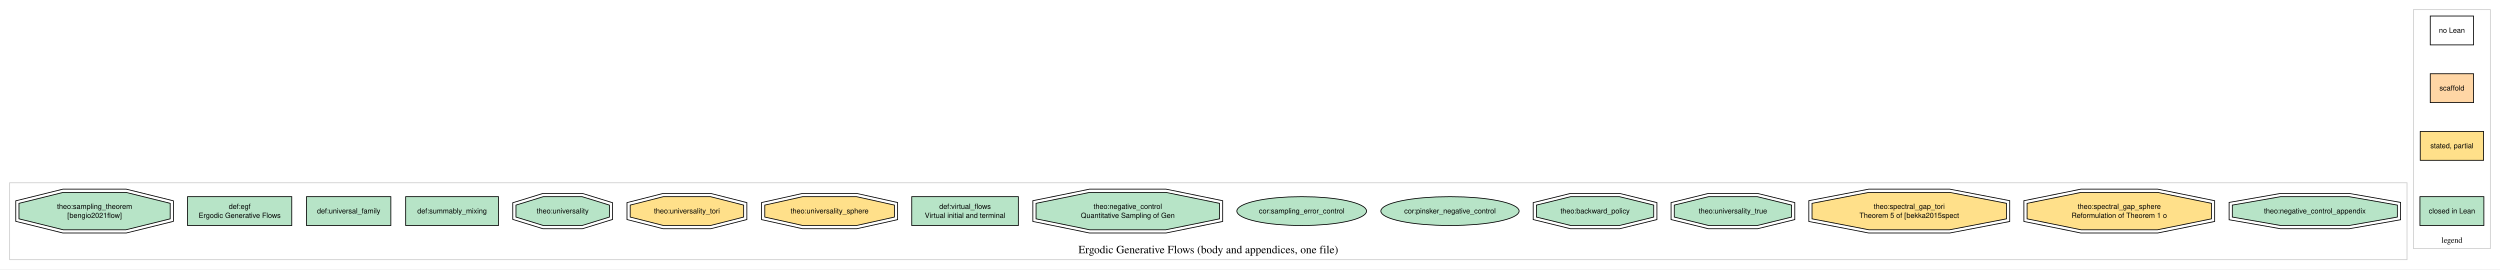
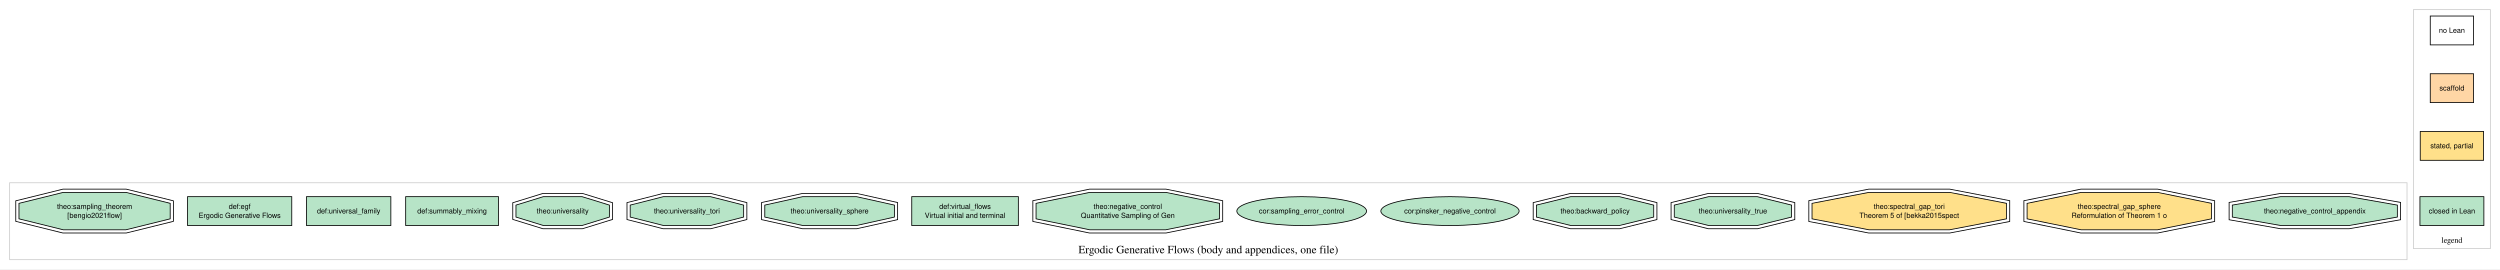
<svg xmlns="http://www.w3.org/2000/svg" width="3119pt" height="336pt" viewBox="0.00 0.00 3119.00 336.00">
  <g id="graph0" class="graph" transform="scale(1 1) rotate(0) translate(4 331.94)">
    <polygon fill="white" stroke="none" points="-4,4 -4,-331.94 3115,-331.94 3115,4 -4,4" />
    <g id="clust1" class="cluster">
      <polygon fill="none" stroke="#cccccc" points="8,-8 8,-103.94 2999,-103.94 2999,-8 8,-8" />
      <text xml:space="preserve" text-anchor="middle" x="1503.5" y="-15.95" font-family="Times,serif" font-size="14.00">Ergodic Generative Flows (body and appendices, one file)</text>
    </g>
    <g id="clust2" class="cluster">
      <polygon fill="none" stroke="#cccccc" points="3007,-21.84 3007,-319.94 3103,-319.94 3103,-21.84 3007,-21.84" />
      <text xml:space="preserve" text-anchor="middle" x="3055" y="-29.09" font-family="Times,serif" font-size="10.00">legend</text>
    </g>
    <g id="node1" class="node">
      <polygon fill="#b7e4c7" stroke="black" points="208.33,-58.92 208.33,-78.26 153.07,-91.94 74.93,-91.94 19.67,-78.26 19.67,-58.92 74.93,-45.25 153.07,-45.25 208.33,-58.92" />
      <polygon fill="none" stroke="black" points="212.33,-55.79 212.33,-81.39 153.56,-95.94 74.44,-95.94 15.67,-81.39 15.67,-55.79 74.44,-41.25 153.56,-41.25 212.33,-55.79" />
      <text xml:space="preserve" text-anchor="middle" x="114" y="-71.29" font-family="Helvetica,sans-Serif" font-size="9.00">theo:sampling_theorem</text>
      <text xml:space="preserve" text-anchor="middle" x="114" y="-60.04" font-family="Helvetica,sans-Serif" font-size="9.00">[bengio2021flow]</text>
    </g>
    <g id="node2" class="node">
      <polygon fill="#b7e4c7" stroke="black" points="360,-86.59 230,-86.59 230,-50.59 360,-50.59 360,-86.59" />
      <text xml:space="preserve" text-anchor="middle" x="295" y="-71.29" font-family="Helvetica,sans-Serif" font-size="9.00">def:egf</text>
      <text xml:space="preserve" text-anchor="middle" x="295" y="-60.04" font-family="Helvetica,sans-Serif" font-size="9.00">Ergodic Generative Flows</text>
    </g>
    <g id="node3" class="node">
      <polygon fill="#b7e4c7" stroke="black" points="483.62,-86.59 378.38,-86.59 378.38,-50.59 483.62,-50.59 483.62,-86.59" />
      <text xml:space="preserve" text-anchor="middle" x="431" y="-65.67" font-family="Helvetica,sans-Serif" font-size="9.00">def:universal_family</text>
    </g>
    <g id="node4" class="node">
      <polygon fill="#b7e4c7" stroke="black" points="617.88,-86.59 502.12,-86.59 502.12,-50.59 617.88,-50.59 617.88,-86.59" />
      <text xml:space="preserve" text-anchor="middle" x="560" y="-65.67" font-family="Helvetica,sans-Serif" font-size="9.00">def:summably_mixing</text>
    </g>
    <g id="node5" class="node">
      <polygon fill="#b7e4c7" stroke="black" points="756.28,-61.14 756.28,-76.05 722.14,-86.59 673.86,-86.59 639.72,-76.05 639.72,-61.14 673.86,-50.59 722.14,-50.59 756.28,-61.14" />
      <polygon fill="none" stroke="black" points="760.28,-58.19 760.28,-79 722.74,-90.59 673.26,-90.59 635.72,-79 635.72,-58.19 673.26,-46.59 722.74,-46.59 760.28,-58.19" />
      <text xml:space="preserve" text-anchor="middle" x="698" y="-65.67" font-family="Helvetica,sans-Serif" font-size="9.00">theo:universality</text>
    </g>
    <g id="node6" class="node">
-       <polygon fill="#ffe08a" stroke="black" points="923.77,-61.14 923.77,-76.05 882.31,-86.59 823.69,-86.59 782.23,-76.05 782.23,-61.14 823.69,-50.59 882.31,-50.59 923.77,-61.14" />
+       <polygon fill="#b7e4c7" stroke="black" points="923.77,-61.14 923.77,-76.05 882.31,-86.59 823.69,-86.59 782.23,-76.05 782.23,-61.14 823.69,-50.59 882.31,-50.59 923.77,-61.14" />
      <polygon fill="none" stroke="black" points="927.77,-58.03 927.77,-79.16 882.81,-90.59 823.19,-90.59 778.23,-79.16 778.23,-58.03 823.19,-46.59 882.81,-46.59 927.77,-58.03" />
      <text xml:space="preserve" text-anchor="middle" x="853" y="-65.67" font-family="Helvetica,sans-Serif" font-size="9.00">theo:universality_tori</text>
    </g>
    <g id="node7" class="node">
-       <polygon fill="#ffe08a" stroke="black" points="1111.86,-61.14 1111.86,-76.05 1064.49,-86.59 997.51,-86.59 950.14,-76.05 950.14,-61.14 997.51,-50.59 1064.49,-50.59 1111.86,-61.14" />
+       <polygon fill="#b7e4c7" stroke="black" points="1111.86,-61.14 1111.86,-76.05 1064.49,-86.59 997.51,-86.59 950.14,-76.05 950.14,-61.14 997.51,-50.59 1064.49,-50.59 1111.86,-61.14" />
      <polygon fill="none" stroke="black" points="1115.86,-57.93 1115.86,-79.26 1064.93,-90.59 997.07,-90.59 946.14,-79.26 946.14,-57.93 997.07,-46.59 1064.93,-46.59 1115.86,-57.93" />
      <text xml:space="preserve" text-anchor="middle" x="1031" y="-65.67" font-family="Helvetica,sans-Serif" font-size="9.00">theo:universality_sphere</text>
    </g>
    <g id="node8" class="node">
      <polygon fill="#b7e4c7" stroke="black" points="1266.5,-86.59 1133.5,-86.59 1133.5,-50.59 1266.5,-50.59 1266.5,-86.59" />
      <text xml:space="preserve" text-anchor="middle" x="1200" y="-71.29" font-family="Helvetica,sans-Serif" font-size="9.00">def:virtual_flows</text>
      <text xml:space="preserve" text-anchor="middle" x="1200" y="-60.04" font-family="Helvetica,sans-Serif" font-size="9.00">Virtual initial and terminal</text>
    </g>
    <g id="node9" class="node">
      <polygon fill="#b7e4c7" stroke="black" points="1517.42,-58.92 1517.42,-78.26 1450.4,-91.94 1355.6,-91.94 1288.58,-78.26 1288.58,-58.92 1355.6,-45.25 1450.4,-45.25 1517.42,-58.92" />
      <polygon fill="none" stroke="black" points="1521.42,-55.66 1521.42,-81.53 1450.8,-95.94 1355.2,-95.94 1284.58,-81.53 1284.58,-55.66 1355.2,-41.25 1450.8,-41.25 1521.42,-55.66" />
      <text xml:space="preserve" text-anchor="middle" x="1403" y="-71.29" font-family="Helvetica,sans-Serif" font-size="9.00">theo:negative_control</text>
      <text xml:space="preserve" text-anchor="middle" x="1403" y="-60.04" font-family="Helvetica,sans-Serif" font-size="9.00">Quantitative Sampling of Gen</text>
    </g>
    <g id="node10" class="node">
      <ellipse fill="#b7e4c7" stroke="black" cx="1620" cy="-68.59" rx="80.91" ry="18" />
      <text xml:space="preserve" text-anchor="middle" x="1620" y="-65.67" font-family="Helvetica,sans-Serif" font-size="9.00">cor:sampling_error_control</text>
    </g>
    <g id="node11" class="node">
      <ellipse fill="#b7e4c7" stroke="black" cx="1805" cy="-68.59" rx="86.24" ry="18" />
      <text xml:space="preserve" text-anchor="middle" x="1805" y="-65.67" font-family="Helvetica,sans-Serif" font-size="9.00">cor:pinsker_negative_control</text>
    </g>
    <g id="node12" class="node">
      <polygon fill="#b7e4c7" stroke="black" points="2059.17,-61.14 2059.17,-76.05 2016.31,-86.59 1955.69,-86.59 1912.83,-76.05 1912.83,-61.14 1955.69,-50.59 2016.31,-50.59 2059.17,-61.14" />
      <polygon fill="none" stroke="black" points="2063.17,-58 2063.17,-79.18 2016.79,-90.59 1955.21,-90.59 1908.83,-79.18 1908.83,-58 1955.21,-46.59 2016.79,-46.59 2063.17,-58" />
      <text xml:space="preserve" text-anchor="middle" x="1986" y="-65.67" font-family="Helvetica,sans-Serif" font-size="9.00">theo:backward_policy</text>
    </g>
    <g id="node13" class="node">
      <polygon fill="#b7e4c7" stroke="black" points="2231.17,-61.14 2231.17,-76.05 2188.31,-86.59 2127.69,-86.59 2084.83,-76.05 2084.83,-61.14 2127.69,-50.59 2188.31,-50.59 2231.17,-61.14" />
      <polygon fill="none" stroke="black" points="2235.17,-58 2235.17,-79.18 2188.79,-90.59 2127.21,-90.59 2080.83,-79.18 2080.83,-58 2127.21,-46.59 2188.79,-46.59 2235.17,-58" />
      <text xml:space="preserve" text-anchor="middle" x="2158" y="-65.67" font-family="Helvetica,sans-Serif" font-size="9.00">theo:universality_true</text>
    </g>
    <g id="node14" class="node">
      <polygon fill="#ffe08a" stroke="black" points="2499.31,-58.92 2499.31,-78.26 2428.25,-91.94 2327.75,-91.94 2256.69,-78.26 2256.69,-58.92 2327.75,-45.25 2428.25,-45.25 2499.31,-58.92" />
      <polygon fill="none" stroke="black" points="2503.31,-55.62 2503.31,-81.57 2428.63,-95.94 2327.37,-95.94 2252.69,-81.57 2252.69,-55.62 2327.37,-41.25 2428.63,-41.25 2503.31,-55.62" />
      <text xml:space="preserve" text-anchor="middle" x="2378" y="-71.29" font-family="Helvetica,sans-Serif" font-size="9.00">theo:spectral_gap_tori</text>
      <text xml:space="preserve" text-anchor="middle" x="2378" y="-60.04" font-family="Helvetica,sans-Serif" font-size="9.00">Theorem 5 of [bekka2015spect</text>
    </g>
    <g id="node15" class="node">
      <polygon fill="#ffe08a" stroke="black" points="2755,-58.92 2755,-78.26 2687.63,-91.94 2592.37,-91.94 2525,-78.26 2525,-58.92 2592.37,-45.25 2687.63,-45.25 2755,-58.92" />
      <polygon fill="none" stroke="black" points="2759,-55.65 2759,-81.53 2688.03,-95.94 2591.97,-95.94 2521,-81.53 2521,-55.65 2591.97,-41.25 2688.03,-41.25 2759,-55.65" />
      <text xml:space="preserve" text-anchor="middle" x="2640" y="-71.29" font-family="Helvetica,sans-Serif" font-size="9.00">theo:spectral_gap_sphere</text>
      <text xml:space="preserve" text-anchor="middle" x="2640" y="-60.04" font-family="Helvetica,sans-Serif" font-size="9.00">Reformulation of Theorem 1 o</text>
    </g>
    <g id="node16" class="node">
      <polygon fill="#b7e4c7" stroke="black" points="2986.95,-61.14 2986.95,-76.05 2926.64,-86.59 2841.36,-86.59 2781.05,-76.05 2781.05,-61.14 2841.36,-50.59 2926.64,-50.59 2986.95,-61.14" />
      <polygon fill="none" stroke="black" points="2990.95,-57.78 2990.95,-79.41 2926.99,-90.59 2841.01,-90.59 2777.05,-79.41 2777.05,-57.78 2841.01,-46.59 2926.99,-46.59 2990.95,-57.78" />
      <text xml:space="preserve" text-anchor="middle" x="2884" y="-65.67" font-family="Helvetica,sans-Serif" font-size="9.00">theo:negative_control_appendix</text>
    </g>
    <g id="node17" class="node">
      <polygon fill="#b7e4c7" stroke="black" points="3094.88,-86.59 3015.12,-86.59 3015.12,-50.59 3094.88,-50.59 3094.88,-86.59" />
      <text xml:space="preserve" text-anchor="middle" x="3055" y="-65.67" font-family="Helvetica,sans-Serif" font-size="9.00">closed in Lean</text>
    </g>
    <g id="node18" class="node">
      <polygon fill="#ffe08a" stroke="black" points="3094.5,-167.94 3015.5,-167.94 3015.5,-131.94 3094.5,-131.94 3094.5,-167.94" />
      <text xml:space="preserve" text-anchor="middle" x="3055" y="-147.01" font-family="Helvetica,sans-Serif" font-size="9.00">stated, partial</text>
    </g>
    <g id="node19" class="node">
      <polygon fill="#ffd6a5" stroke="black" points="3082,-239.94 3028,-239.94 3028,-203.94 3082,-203.94 3082,-239.94" />
      <text xml:space="preserve" text-anchor="middle" x="3055" y="-219.01" font-family="Helvetica,sans-Serif" font-size="9.00">scaffold</text>
    </g>
    <g id="node20" class="node">
      <polygon fill="#ffffff" stroke="black" points="3082,-311.94 3028,-311.94 3028,-275.94 3082,-275.94 3082,-311.94" />
      <text xml:space="preserve" text-anchor="middle" x="3055" y="-291.01" font-family="Helvetica,sans-Serif" font-size="9.00">no Lean</text>
    </g>
  </g>
</svg>
